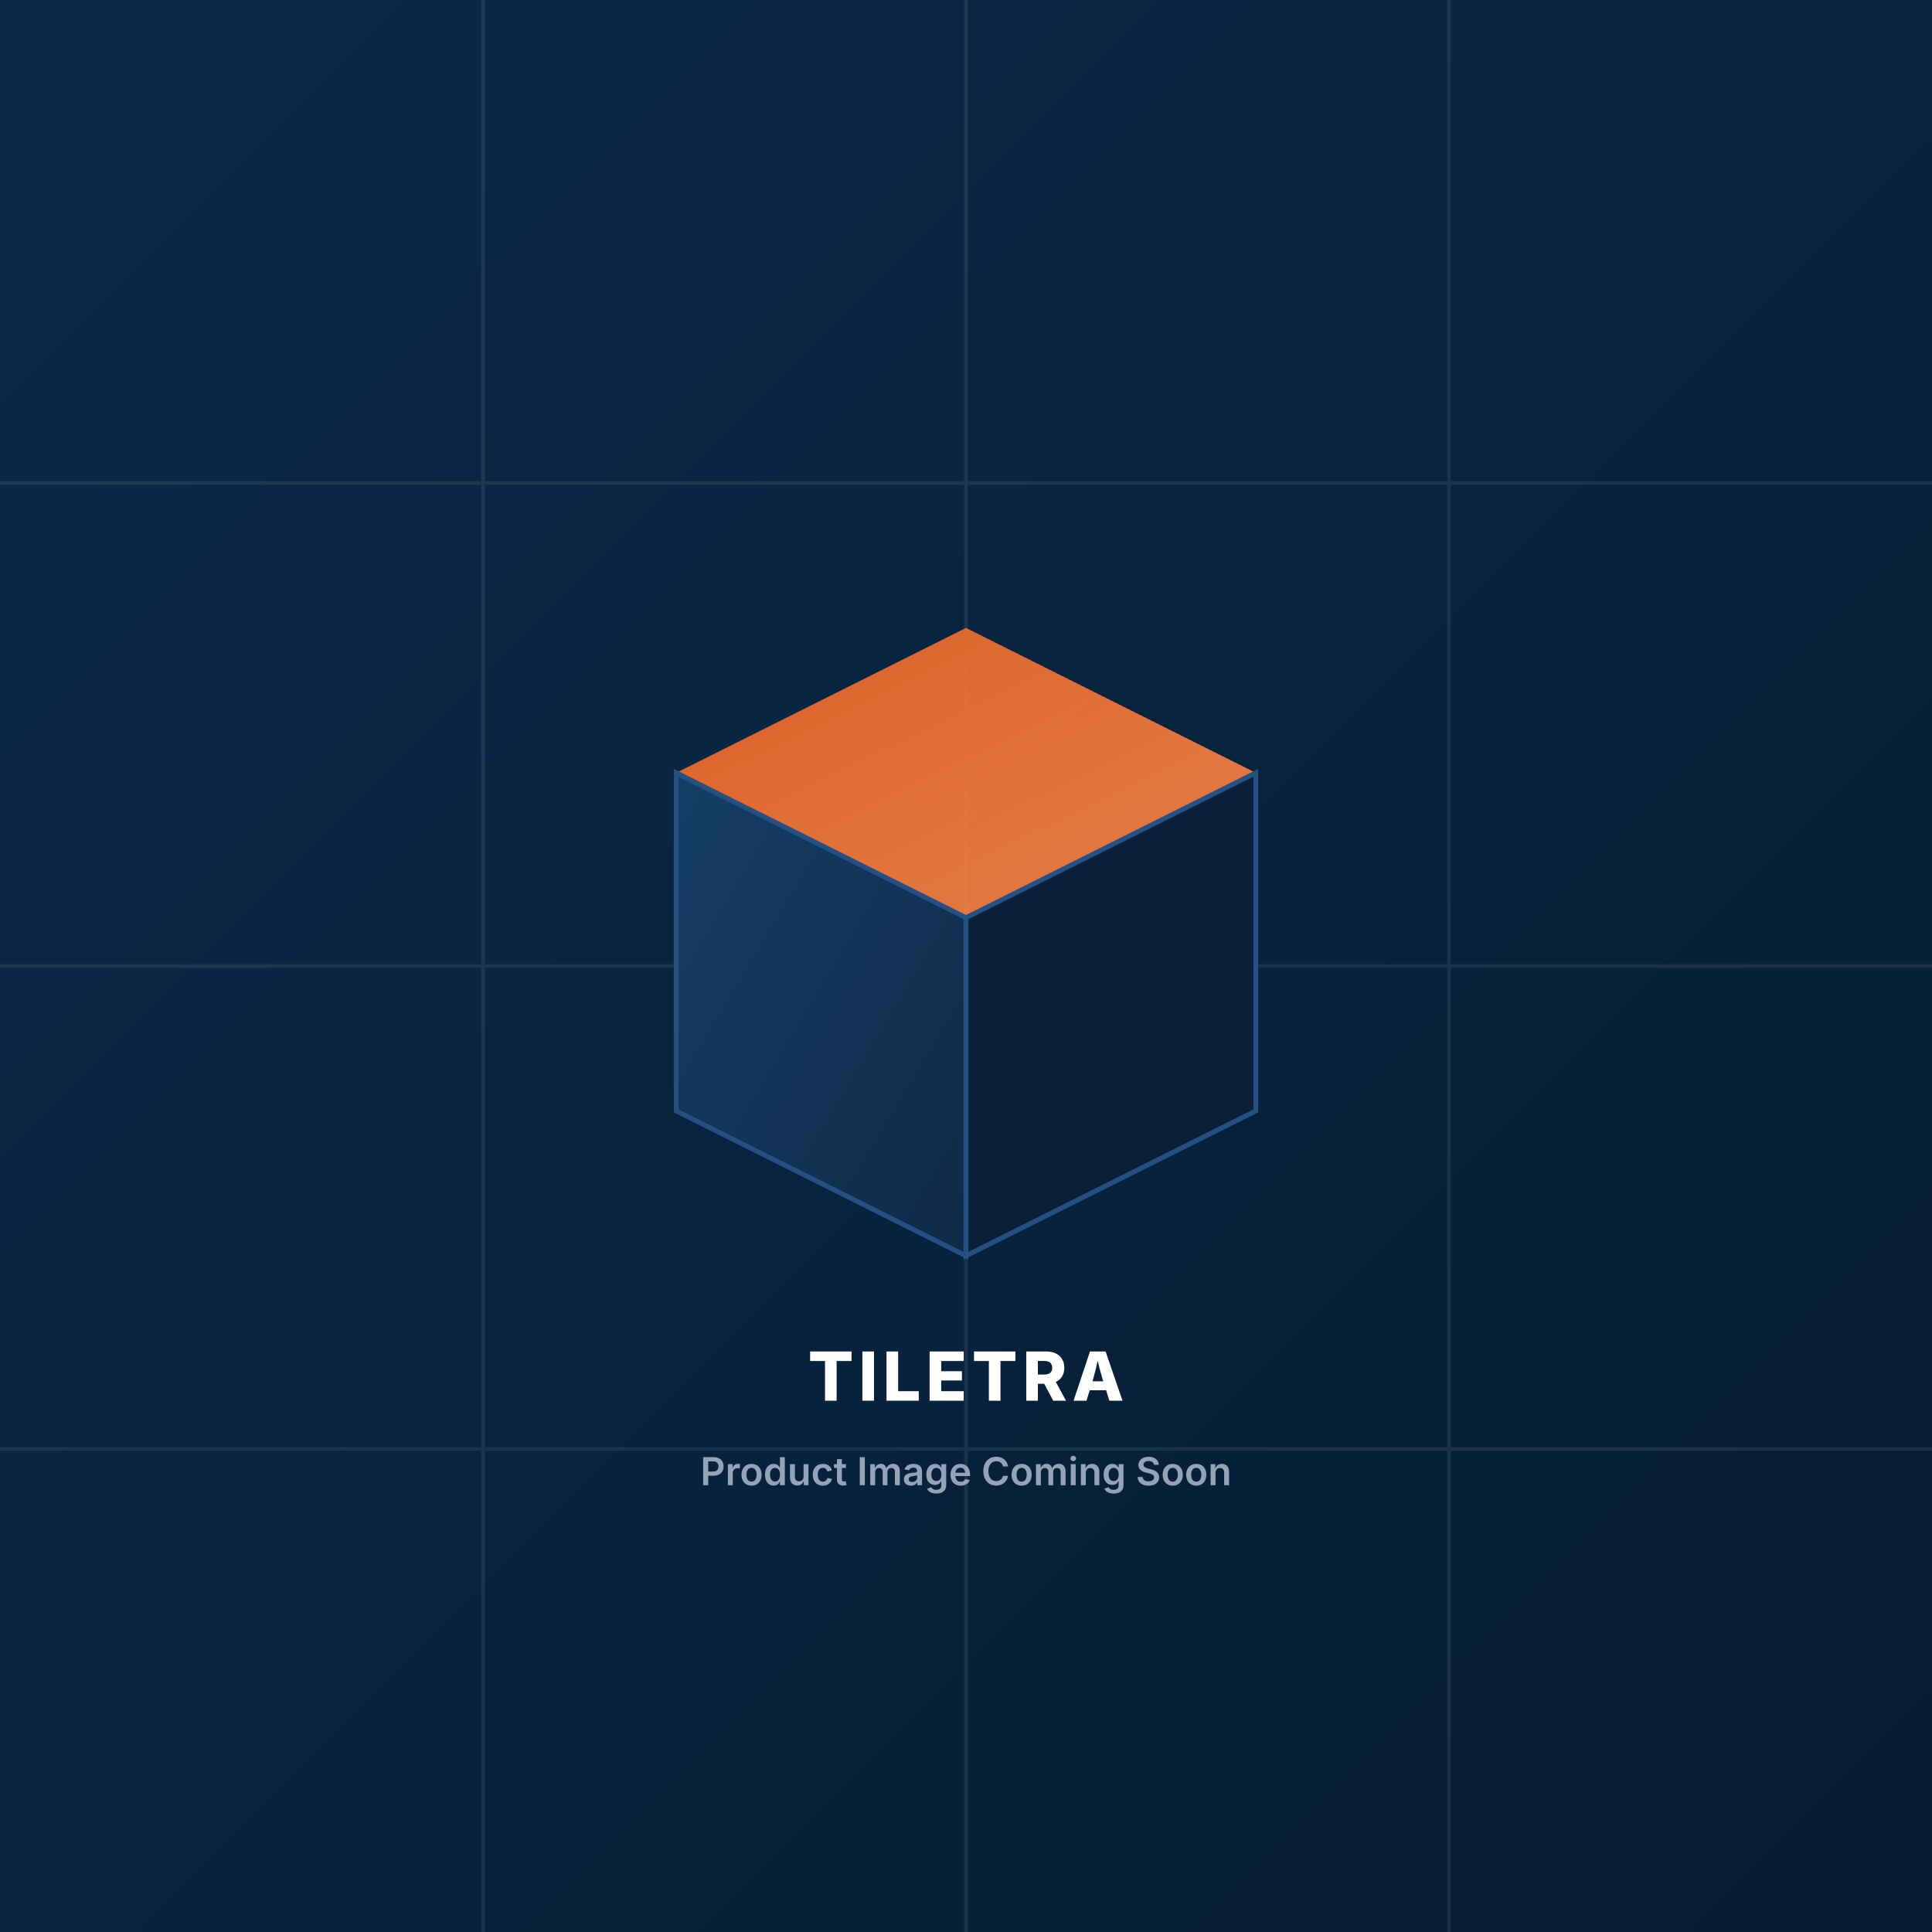
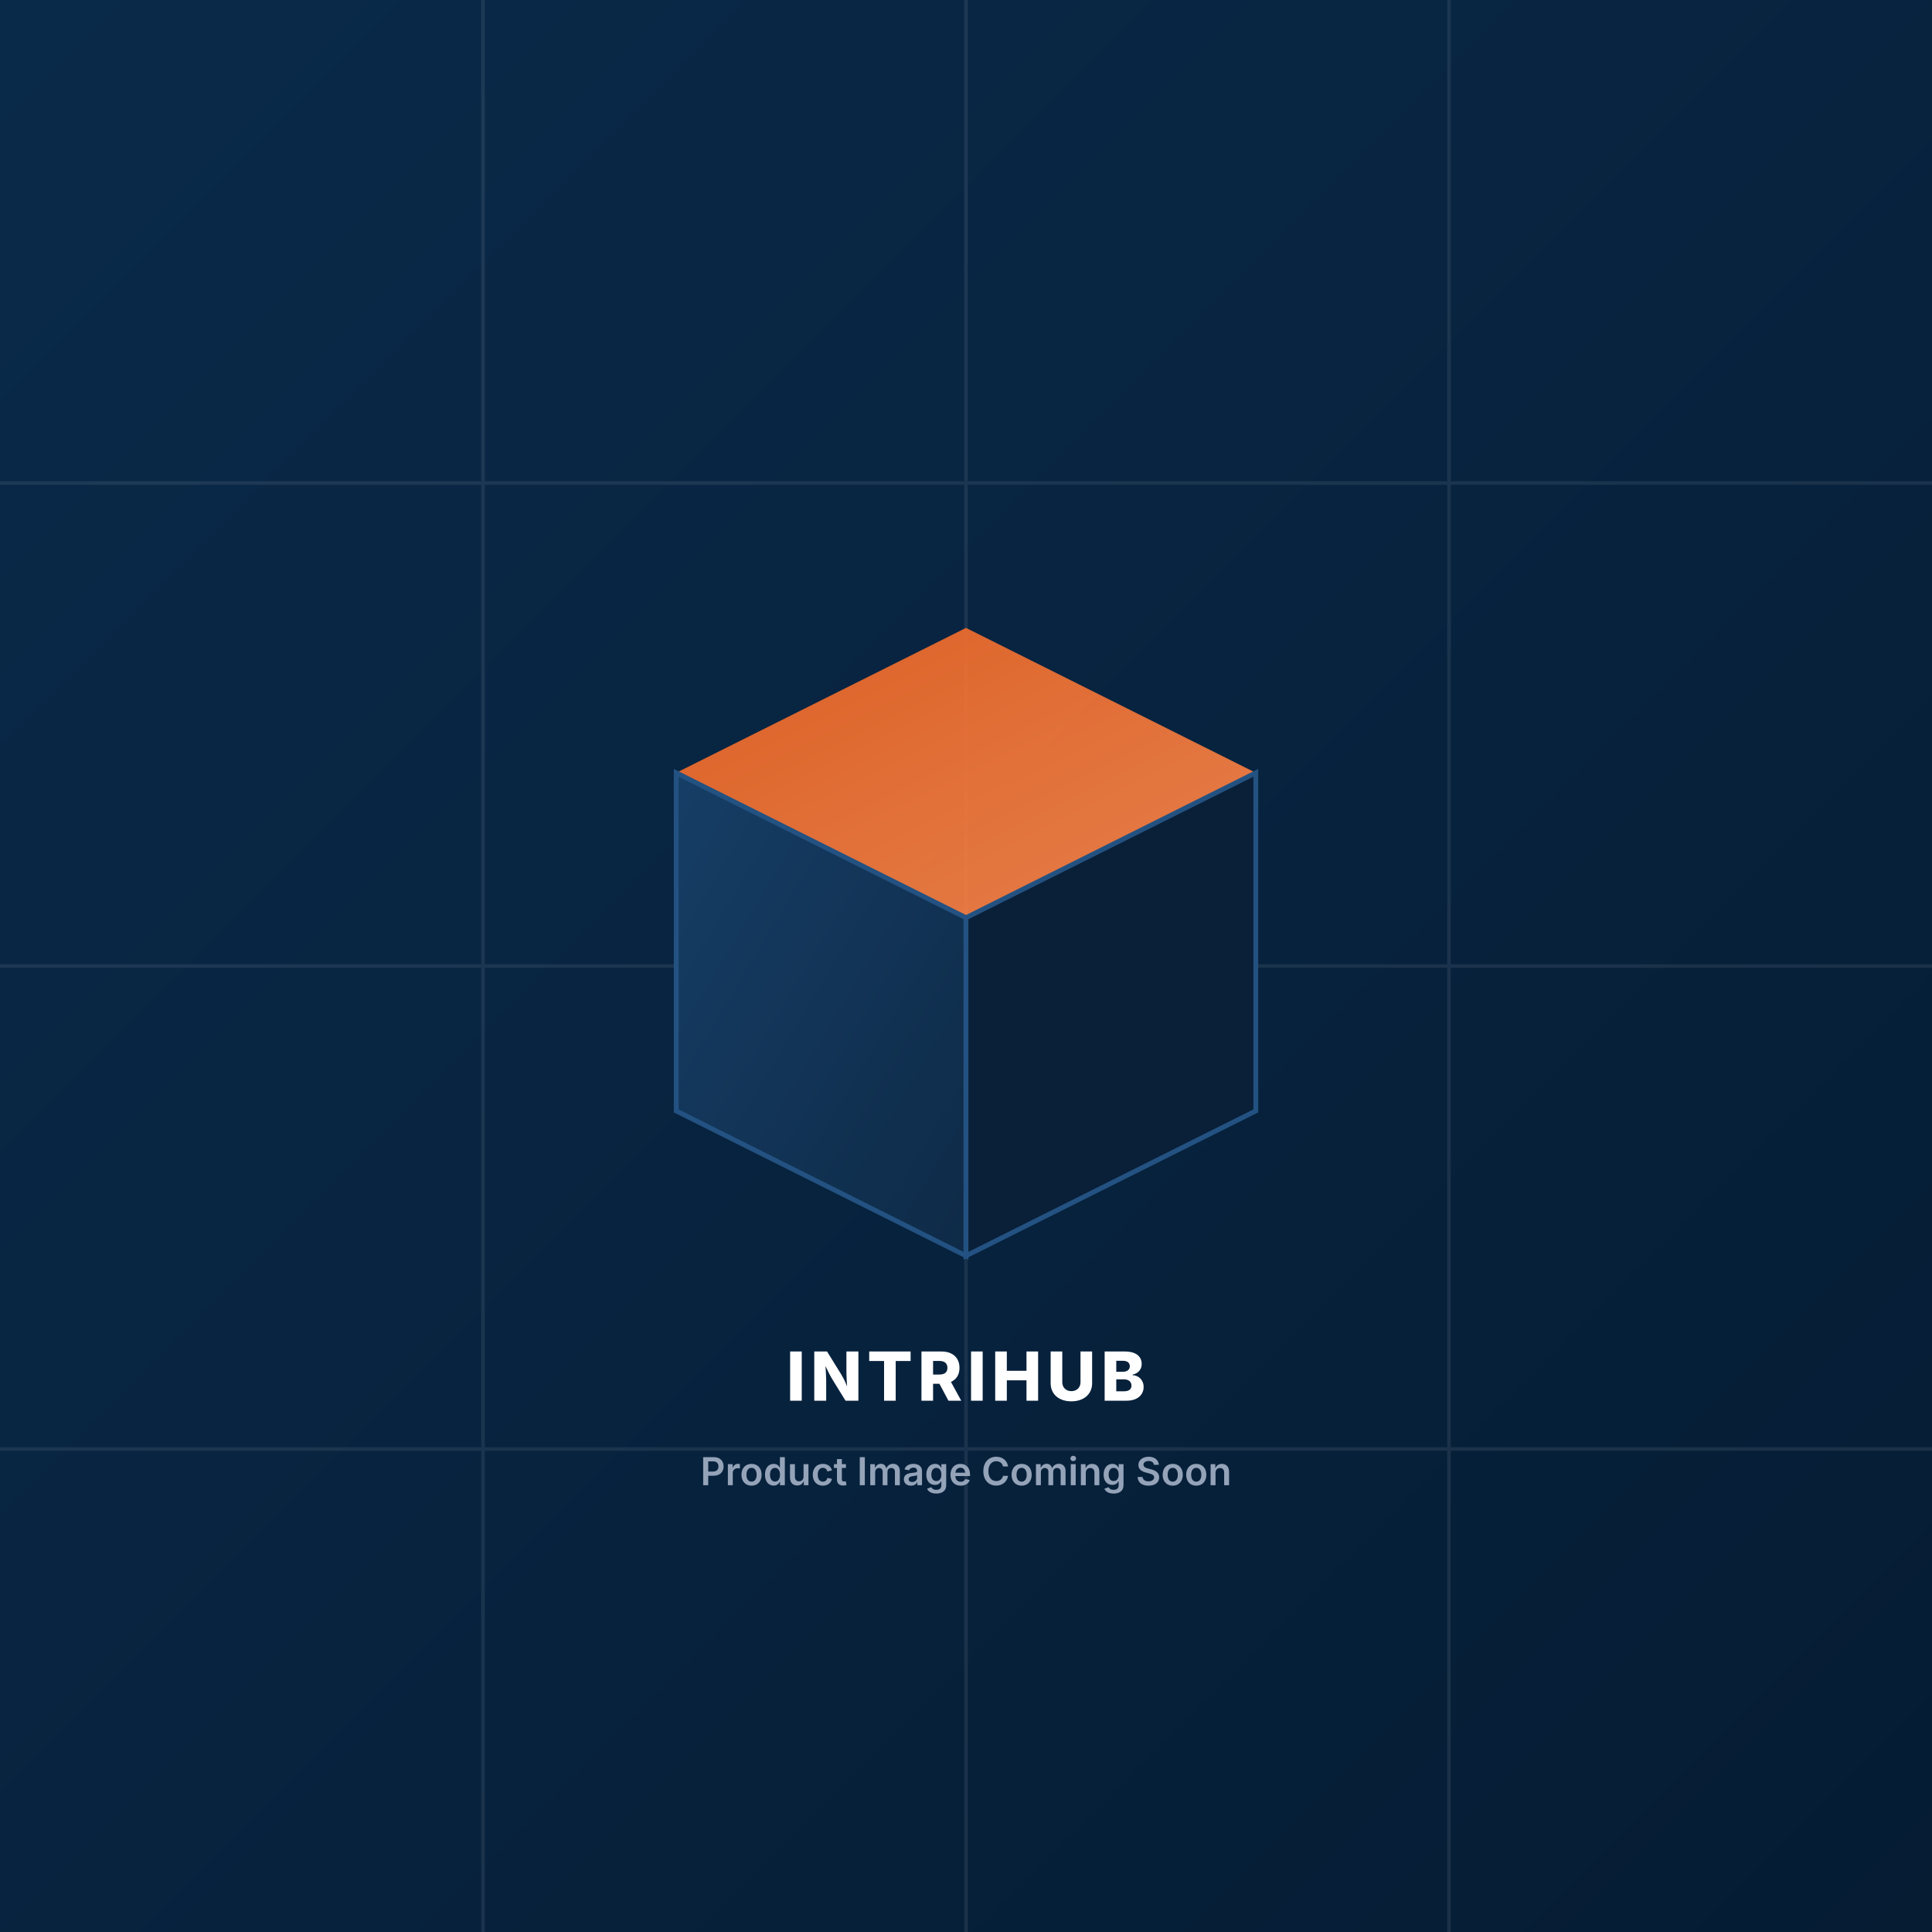
<svg xmlns="http://www.w3.org/2000/svg" viewBox="0 0 800 800" width="100%" height="100%">
  <defs>
    <linearGradient id="bg" x1="0%" y1="0%" x2="100%" y2="100%">
      <stop offset="0%" stop-color="#0a2a4a" />
      <stop offset="100%" stop-color="#051c33" />
    </linearGradient>
    <linearGradient id="accent" x1="0%" y1="0%" x2="100%" y2="100%">
      <stop offset="0%" stop-color="#F26522" />
      <stop offset="100%" stop-color="#FF8A4C" />
    </linearGradient>
    <linearGradient id="boxGrad" x1="0%" y1="0%" x2="100%" y2="100%">
      <stop offset="0%" stop-color="#163e66" />
      <stop offset="100%" stop-color="#0e2a47" />
    </linearGradient>
  </defs>
  <rect width="800" height="800" fill="url(#bg)" />
  <g opacity="0.08" stroke="#ffffff" stroke-width="1.5">
    <line x1="0" y1="200" x2="800" y2="200" />
    <line x1="0" y1="400" x2="800" y2="400" />
    <line x1="0" y1="600" x2="800" y2="600" />
    <line x1="200" y1="0" x2="200" y2="800" />
    <line x1="400" y1="0" x2="400" y2="800" />
    <line x1="600" y1="0" x2="600" y2="800" />
  </g>
  <g transform="translate(400, 360)">
    <polygon points="0,-100 120,-40 0,20 -120,-40" fill="url(#accent)" opacity="0.9" />
    <polygon points="-120,-40 0,20 0,160 -120,100" fill="url(#boxGrad)" stroke="#235282" stroke-width="2" />
    <polygon points="0,20 120,-40 120,100 0,160" fill="#092038" stroke="#235282" stroke-width="2" />
  </g>
-   <text x="400" y="580" text-anchor="middle" fill="#ffffff" font-family="system-ui, -apple-system, sans-serif" font-size="28" font-weight="800" letter-spacing="2">TILETRA</text>
+   <text x="400" y="580" text-anchor="middle" fill="#ffffff" font-family="system-ui, -apple-system, sans-serif" font-size="28" font-weight="800" letter-spacing="2">INTRIHUB</text>
  <text x="400" y="615" text-anchor="middle" fill="#94A3B8" font-family="system-ui, -apple-system, sans-serif" font-size="16" font-weight="600">Product Image Coming Soon</text>
</svg>
